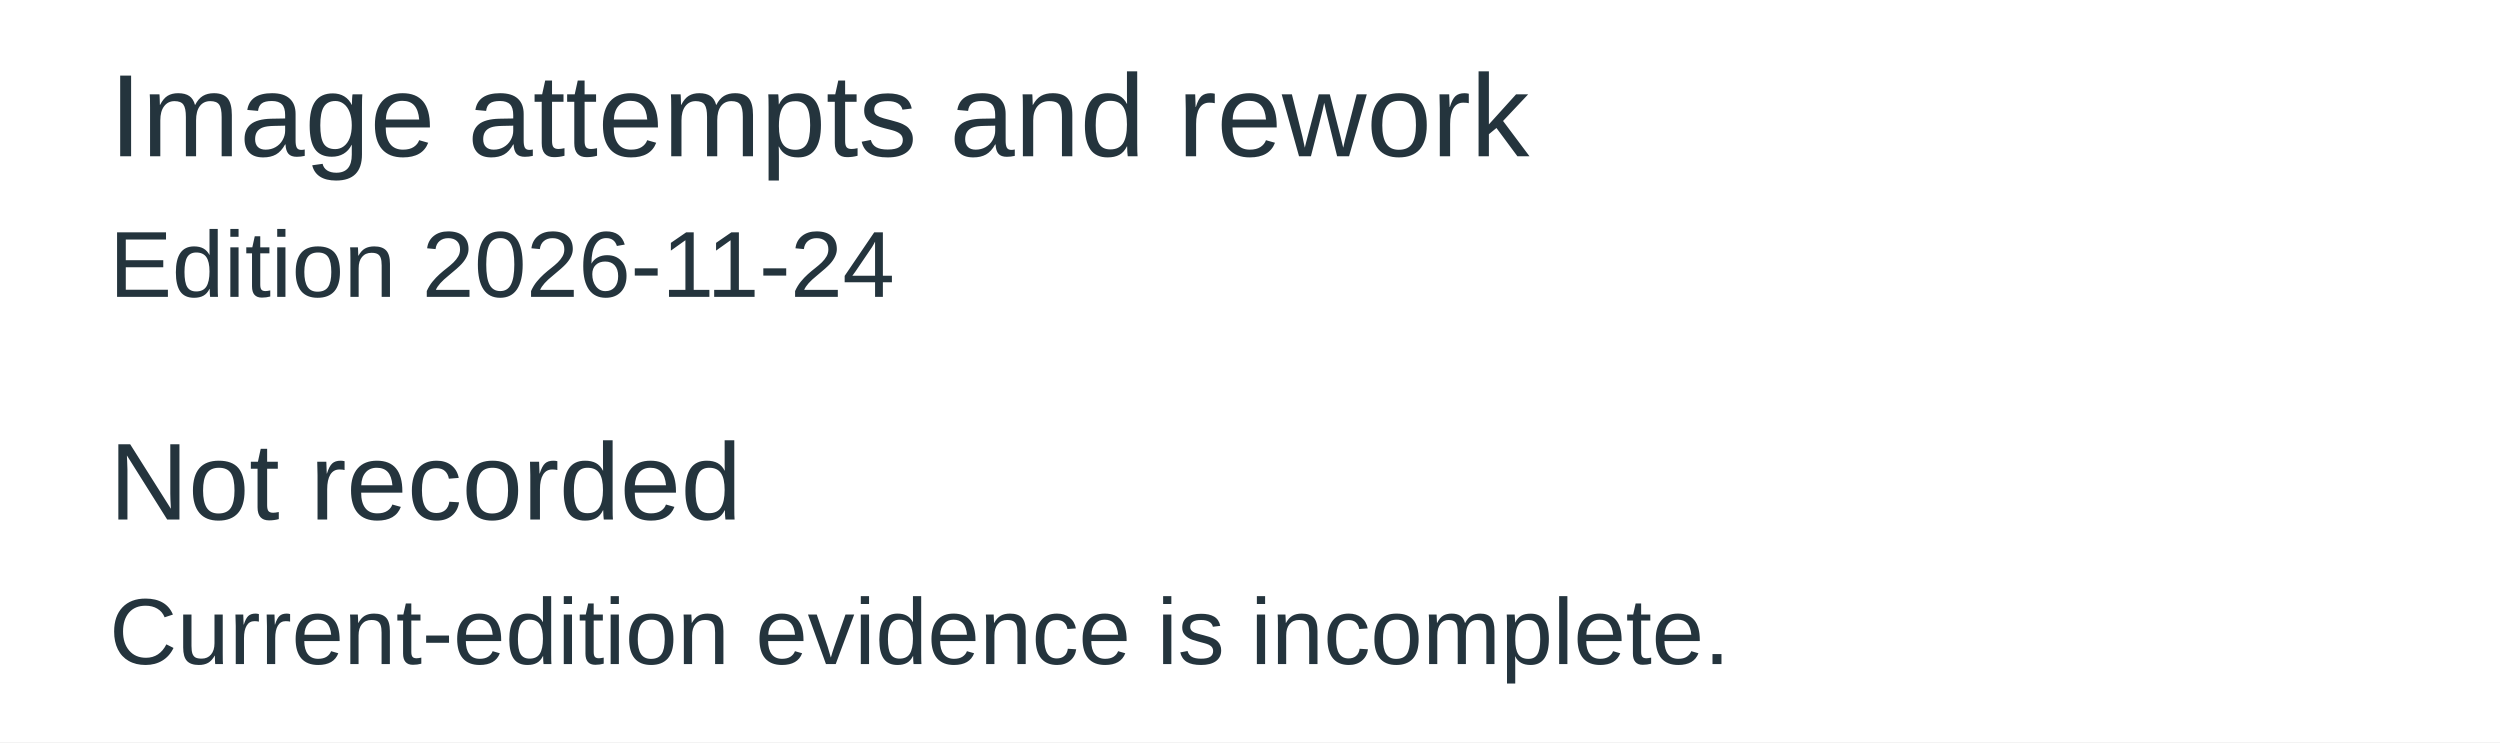
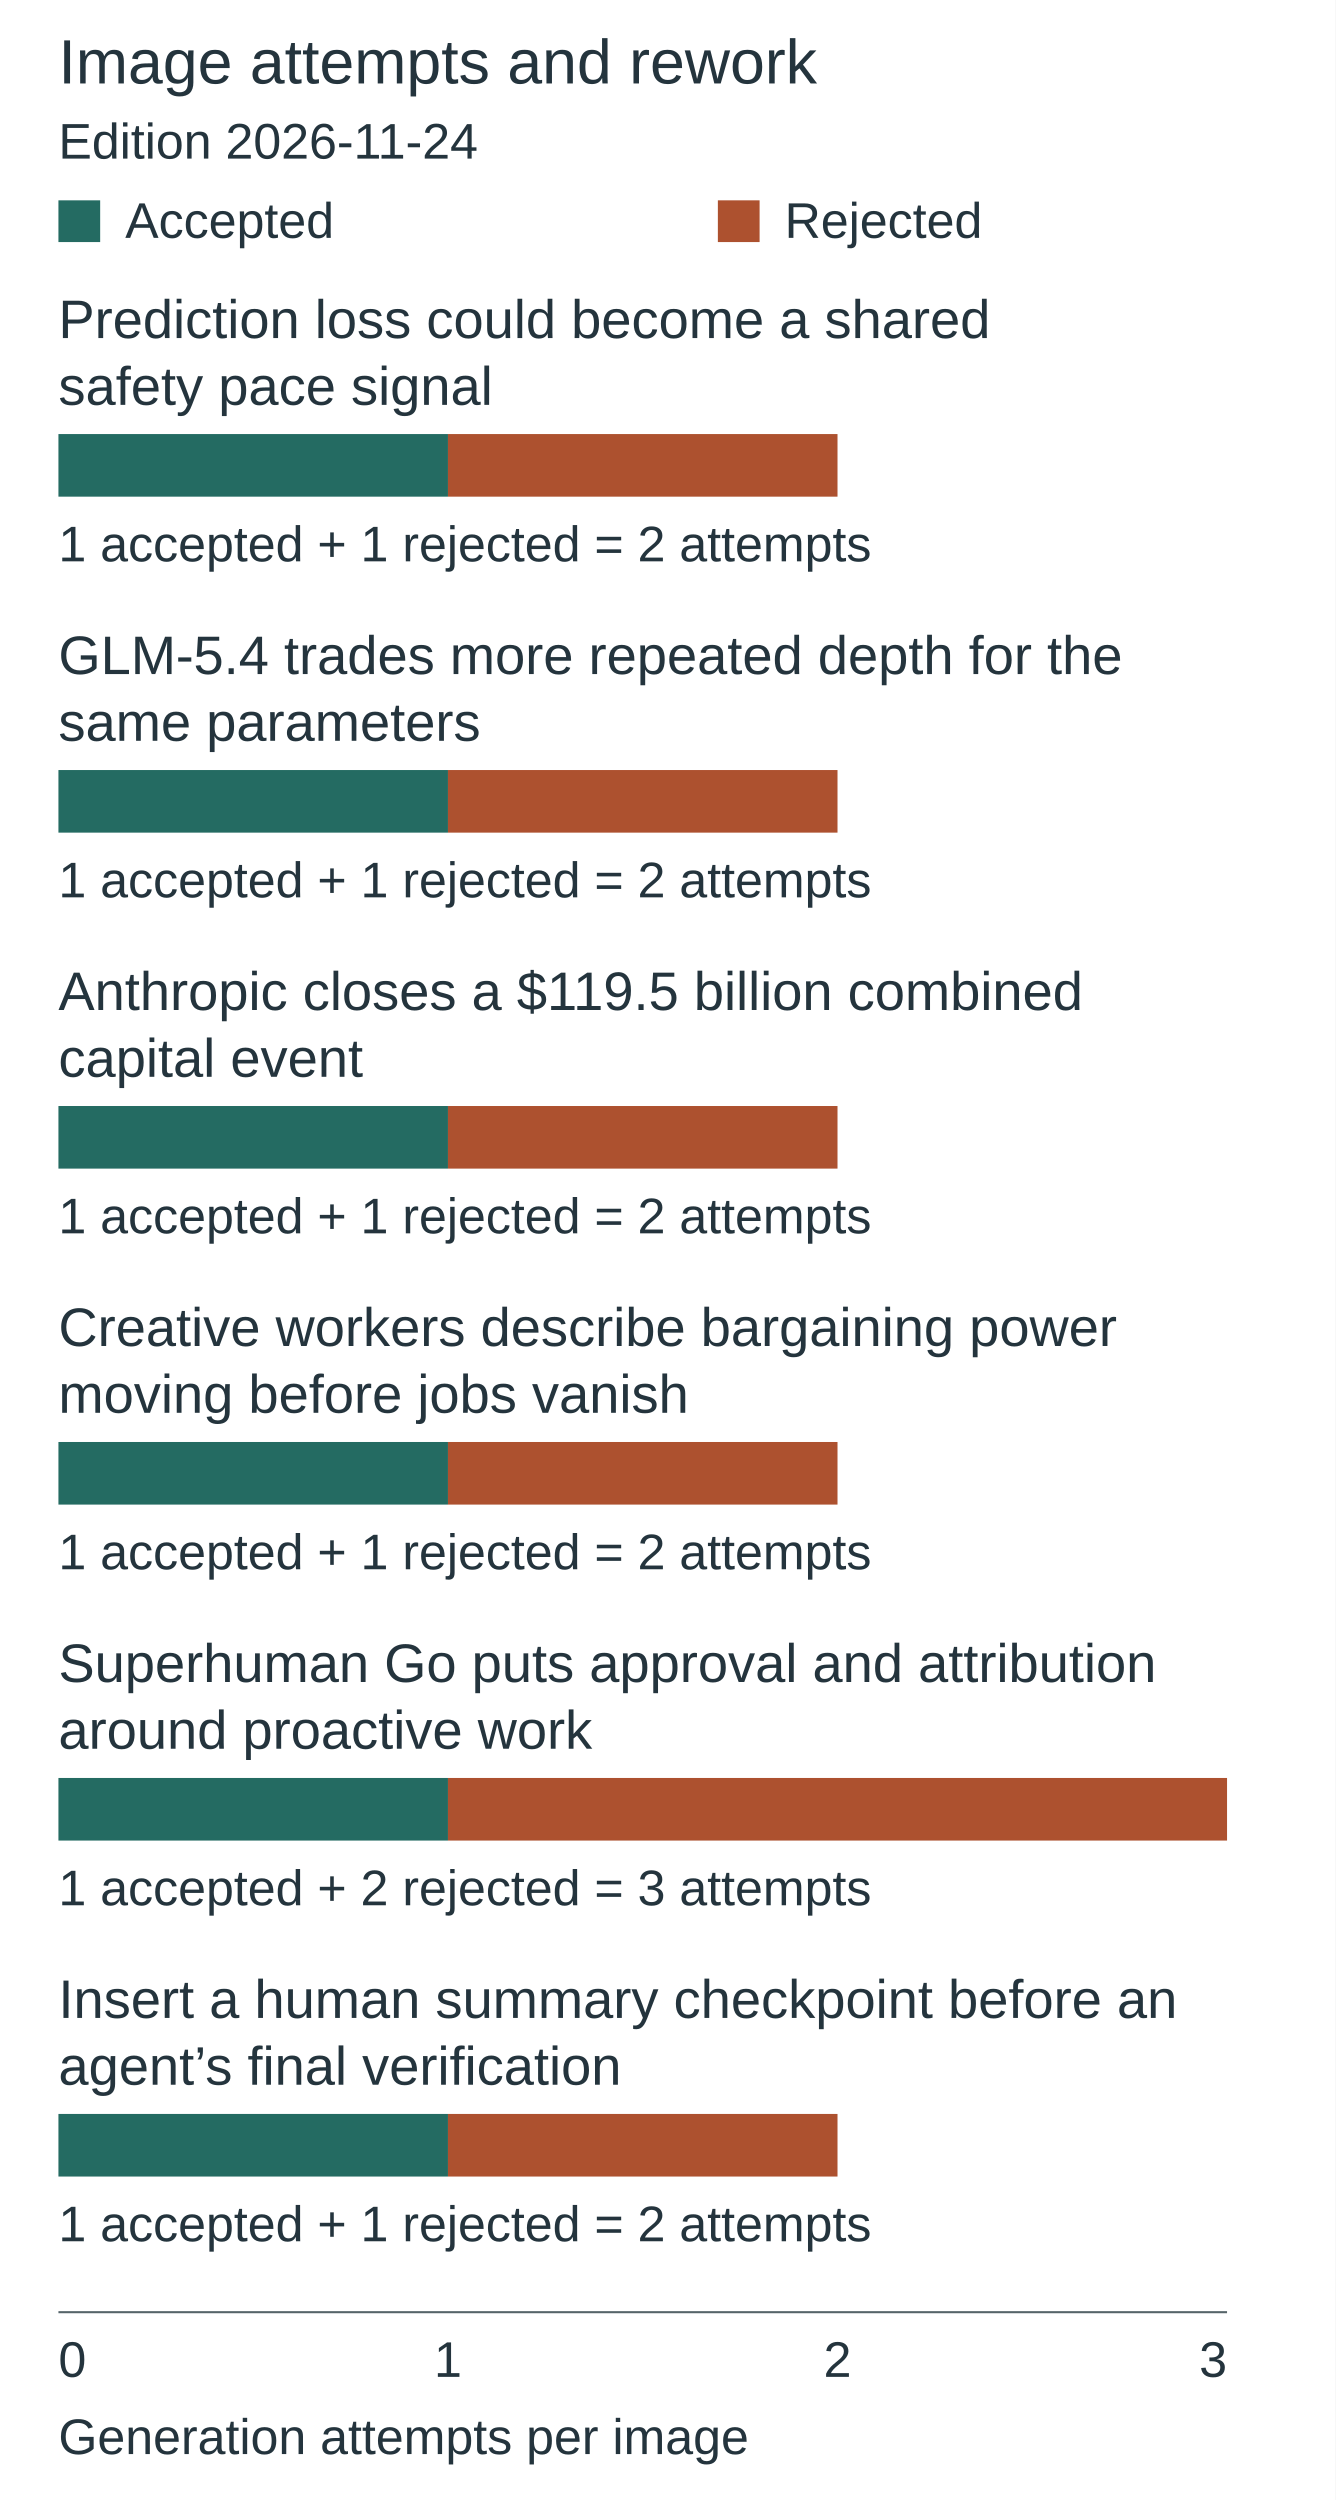
- <svg xmlns="http://www.w3.org/2000/svg" width="640" height="190" viewBox="0 0 640 190" role="img" aria-labelledby="title desc">
-   <rect width="640" height="190" fill="#ffffff" />
+ <svg xmlns="http://www.w3.org/2000/svg" width="640" height="1198" viewBox="0 0 640 1198" role="img" aria-labelledby="title desc">
+   <rect width="640" height="1198" fill="#ffffff" />
  <g font-family="Arial, sans-serif" fill="#24343d">
    <text x="28" y="40" font-size="30">Image attempts and rework</text>
    <text x="28" y="76" font-size="24">Edition 2026-11-24</text>
-     <text x="28" y="133" font-size="28">Not recorded</text>
-     <text x="28" y="170" font-size="24">Current-edition evidence is incomplete.</text>
+     <rect x="28" y="96" width="20" height="20" fill="#246b62" />
+     <text x="60" y="114" font-size="24">Accepted</text>
+     <rect x="344" y="96" width="20" height="20" fill="#ad512f" />
+     <text x="376" y="114" font-size="24">Rejected</text>
+     <text x="28" y="162" font-size="26">Prediction loss could become a shared</text>
+     <text x="28" y="194" font-size="26">safety pace signal</text>
+     <rect x="28" y="208" width="186.667" height="30" fill="#246b62" />
+     <rect x="214.667" y="208" width="186.667" height="30" fill="#ad512f" />
+     <text x="28" y="269" font-size="24">1 accepted + 1 rejected = 2 attempts</text>
+     <text x="28" y="323" font-size="26">GLM‑5.4 trades more repeated depth for the</text>
+     <text x="28" y="355" font-size="26">same parameters</text>
+     <rect x="28" y="369" width="186.667" height="30" fill="#246b62" />
+     <rect x="214.667" y="369" width="186.667" height="30" fill="#ad512f" />
+     <text x="28" y="430" font-size="24">1 accepted + 1 rejected = 2 attempts</text>
+     <text x="28" y="484" font-size="26">Anthropic closes a $119.5 billion combined</text>
+     <text x="28" y="516" font-size="26">capital event</text>
+     <rect x="28" y="530" width="186.667" height="30" fill="#246b62" />
+     <rect x="214.667" y="530" width="186.667" height="30" fill="#ad512f" />
+     <text x="28" y="591" font-size="24">1 accepted + 1 rejected = 2 attempts</text>
+     <text x="28" y="645" font-size="26">Creative workers describe bargaining power</text>
+     <text x="28" y="677" font-size="26">moving before jobs vanish</text>
+     <rect x="28" y="691" width="186.667" height="30" fill="#246b62" />
+     <rect x="214.667" y="691" width="186.667" height="30" fill="#ad512f" />
+     <text x="28" y="752" font-size="24">1 accepted + 1 rejected = 2 attempts</text>
+     <text x="28" y="806" font-size="26">Superhuman Go puts approval and attribution</text>
+     <text x="28" y="838" font-size="26">around proactive work</text>
+     <rect x="28" y="852" width="186.667" height="30" fill="#246b62" />
+     <rect x="214.667" y="852" width="373.333" height="30" fill="#ad512f" />
+     <text x="28" y="913" font-size="24">1 accepted + 2 rejected = 3 attempts</text>
+     <text x="28" y="967" font-size="26">Insert a human summary checkpoint before an</text>
+     <text x="28" y="999" font-size="26">agent’s final verification</text>
+     <rect x="28" y="1013" width="186.667" height="30" fill="#246b62" />
+     <rect x="214.667" y="1013" width="186.667" height="30" fill="#ad512f" />
+     <text x="28" y="1074" font-size="24">1 accepted + 1 rejected = 2 attempts</text>
+     <line x1="28" y1="1108" x2="588" y2="1108" stroke="#56656a" />
+     <text x="28" y="1139" font-size="24" text-anchor="start">0</text>
+     <text x="214.667" y="1139" font-size="24" text-anchor="middle">1</text>
+     <text x="401.333" y="1139" font-size="24" text-anchor="middle">2</text>
+     <text x="588" y="1139" font-size="24" text-anchor="end">3</text>
+     <text x="28" y="1176" font-size="24">Generation attempts per image</text>
  </g>
</svg>
